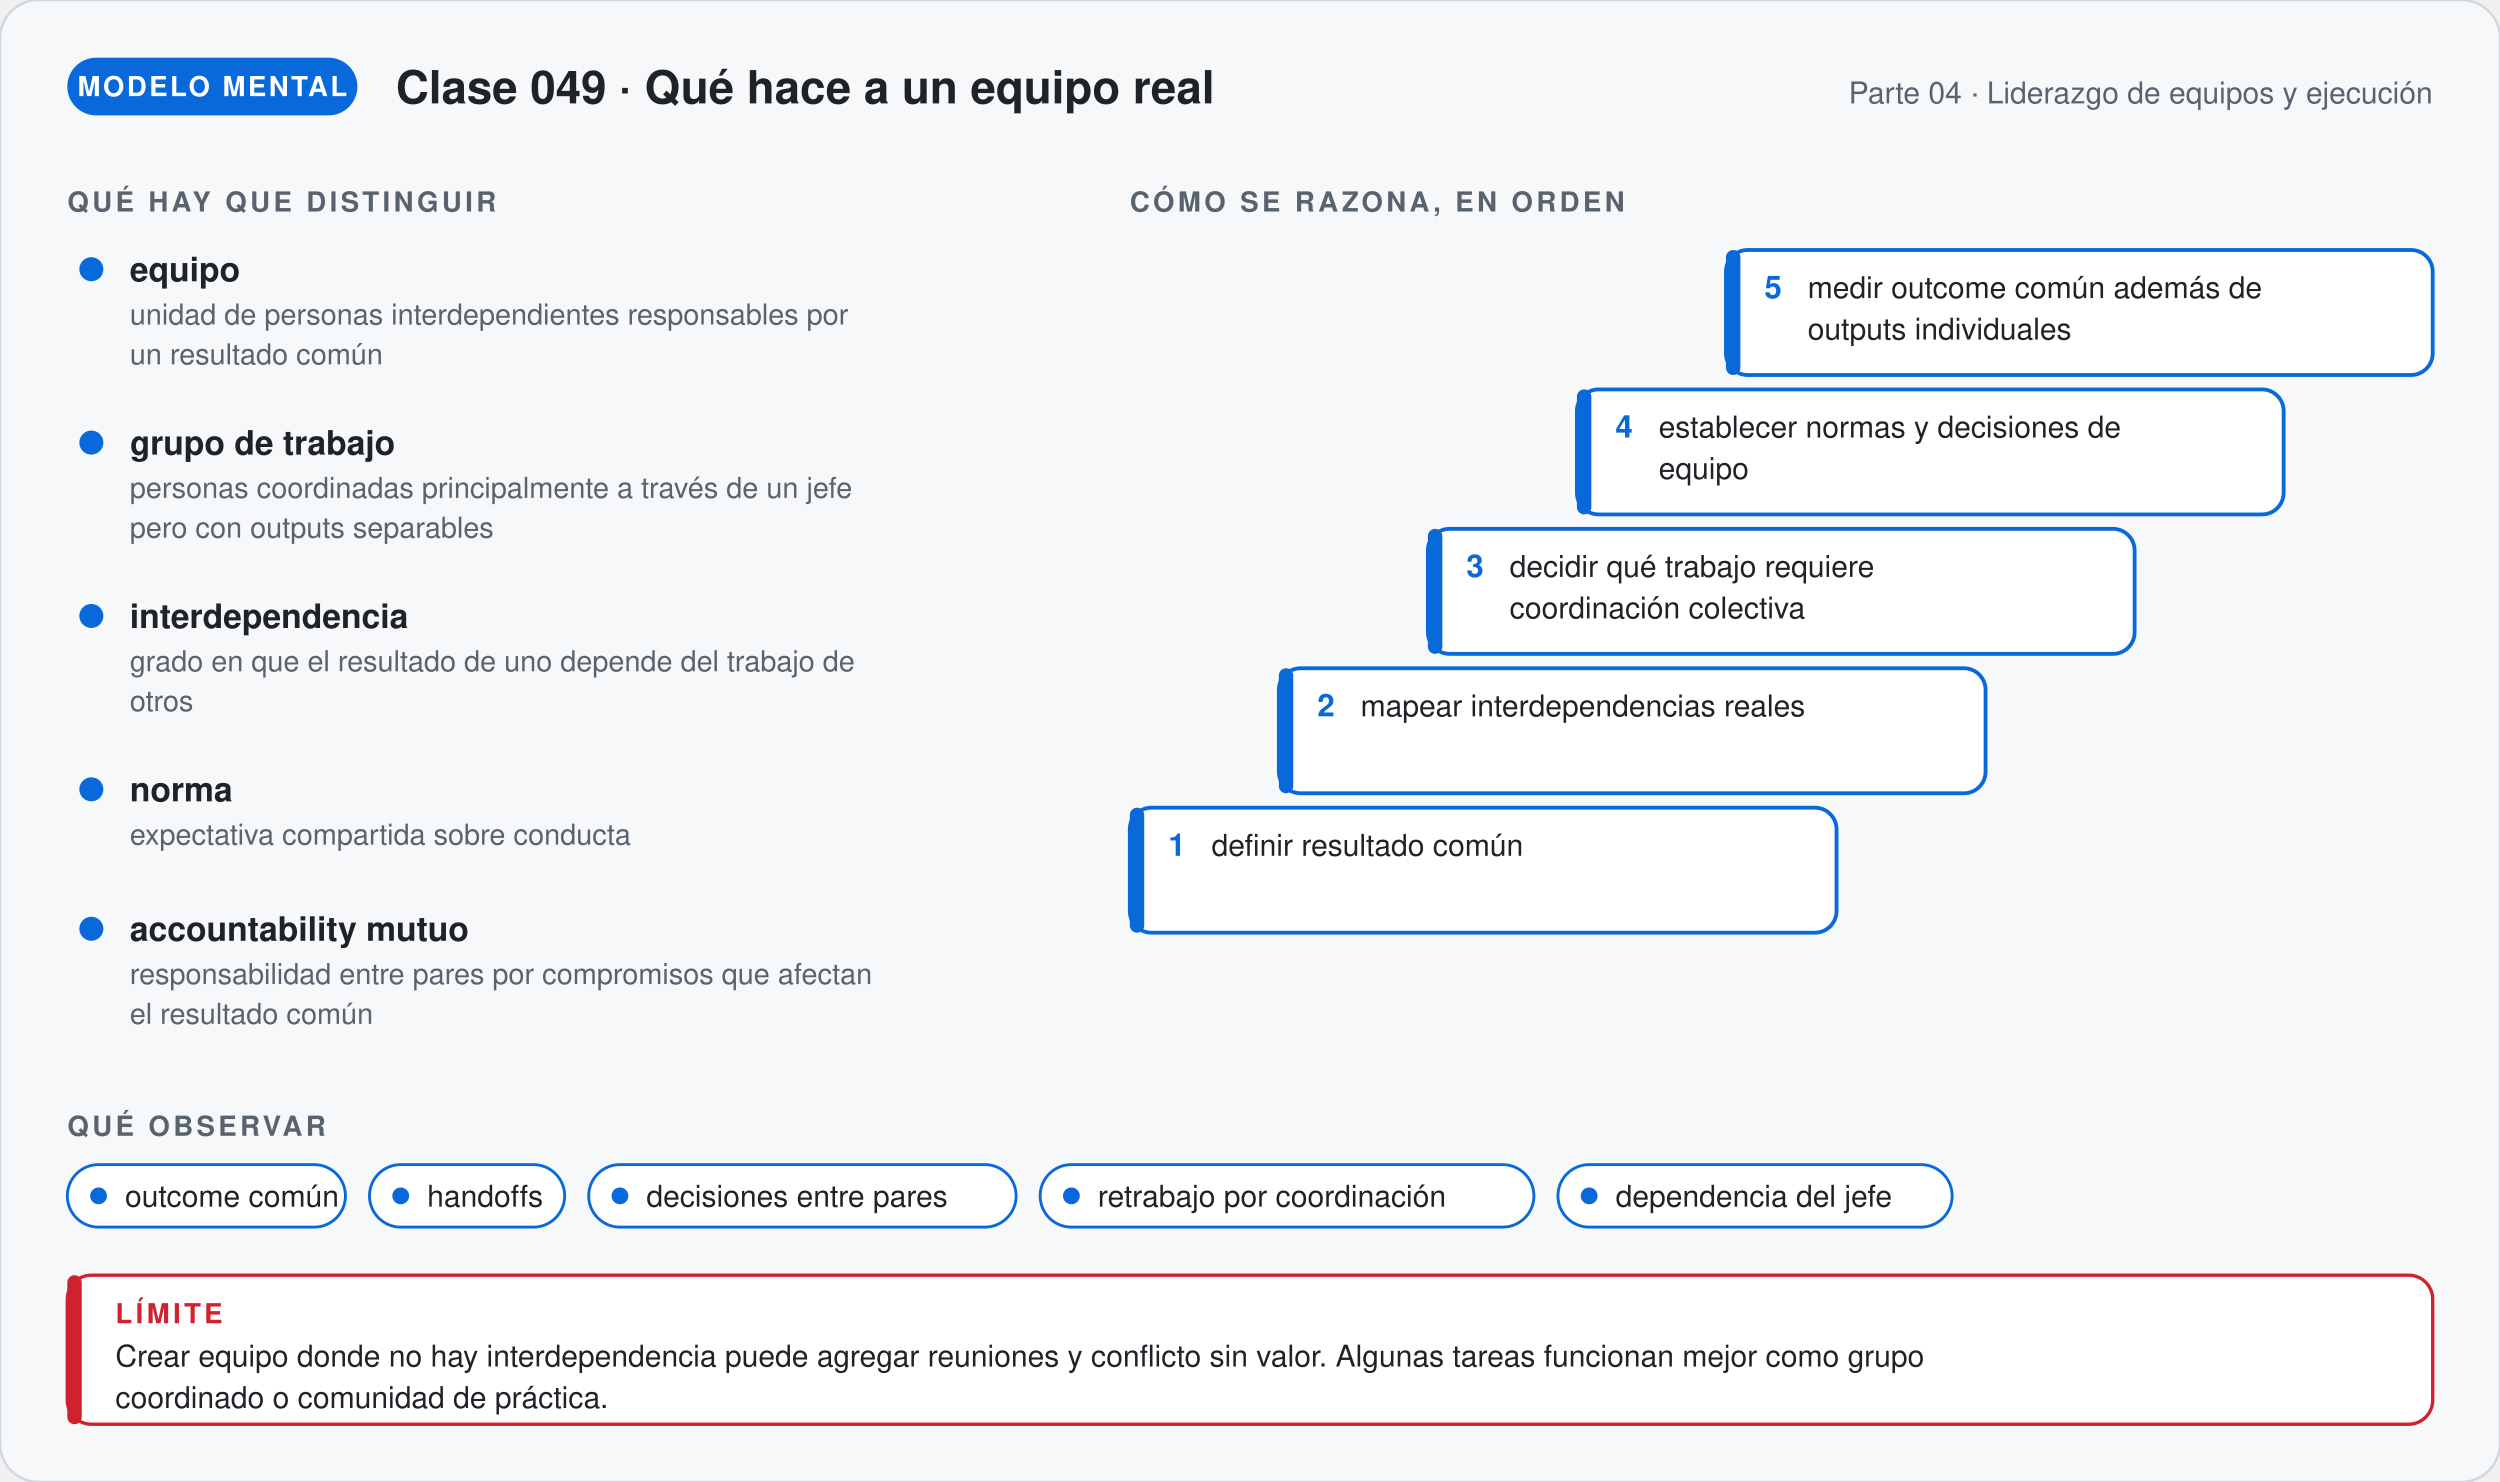
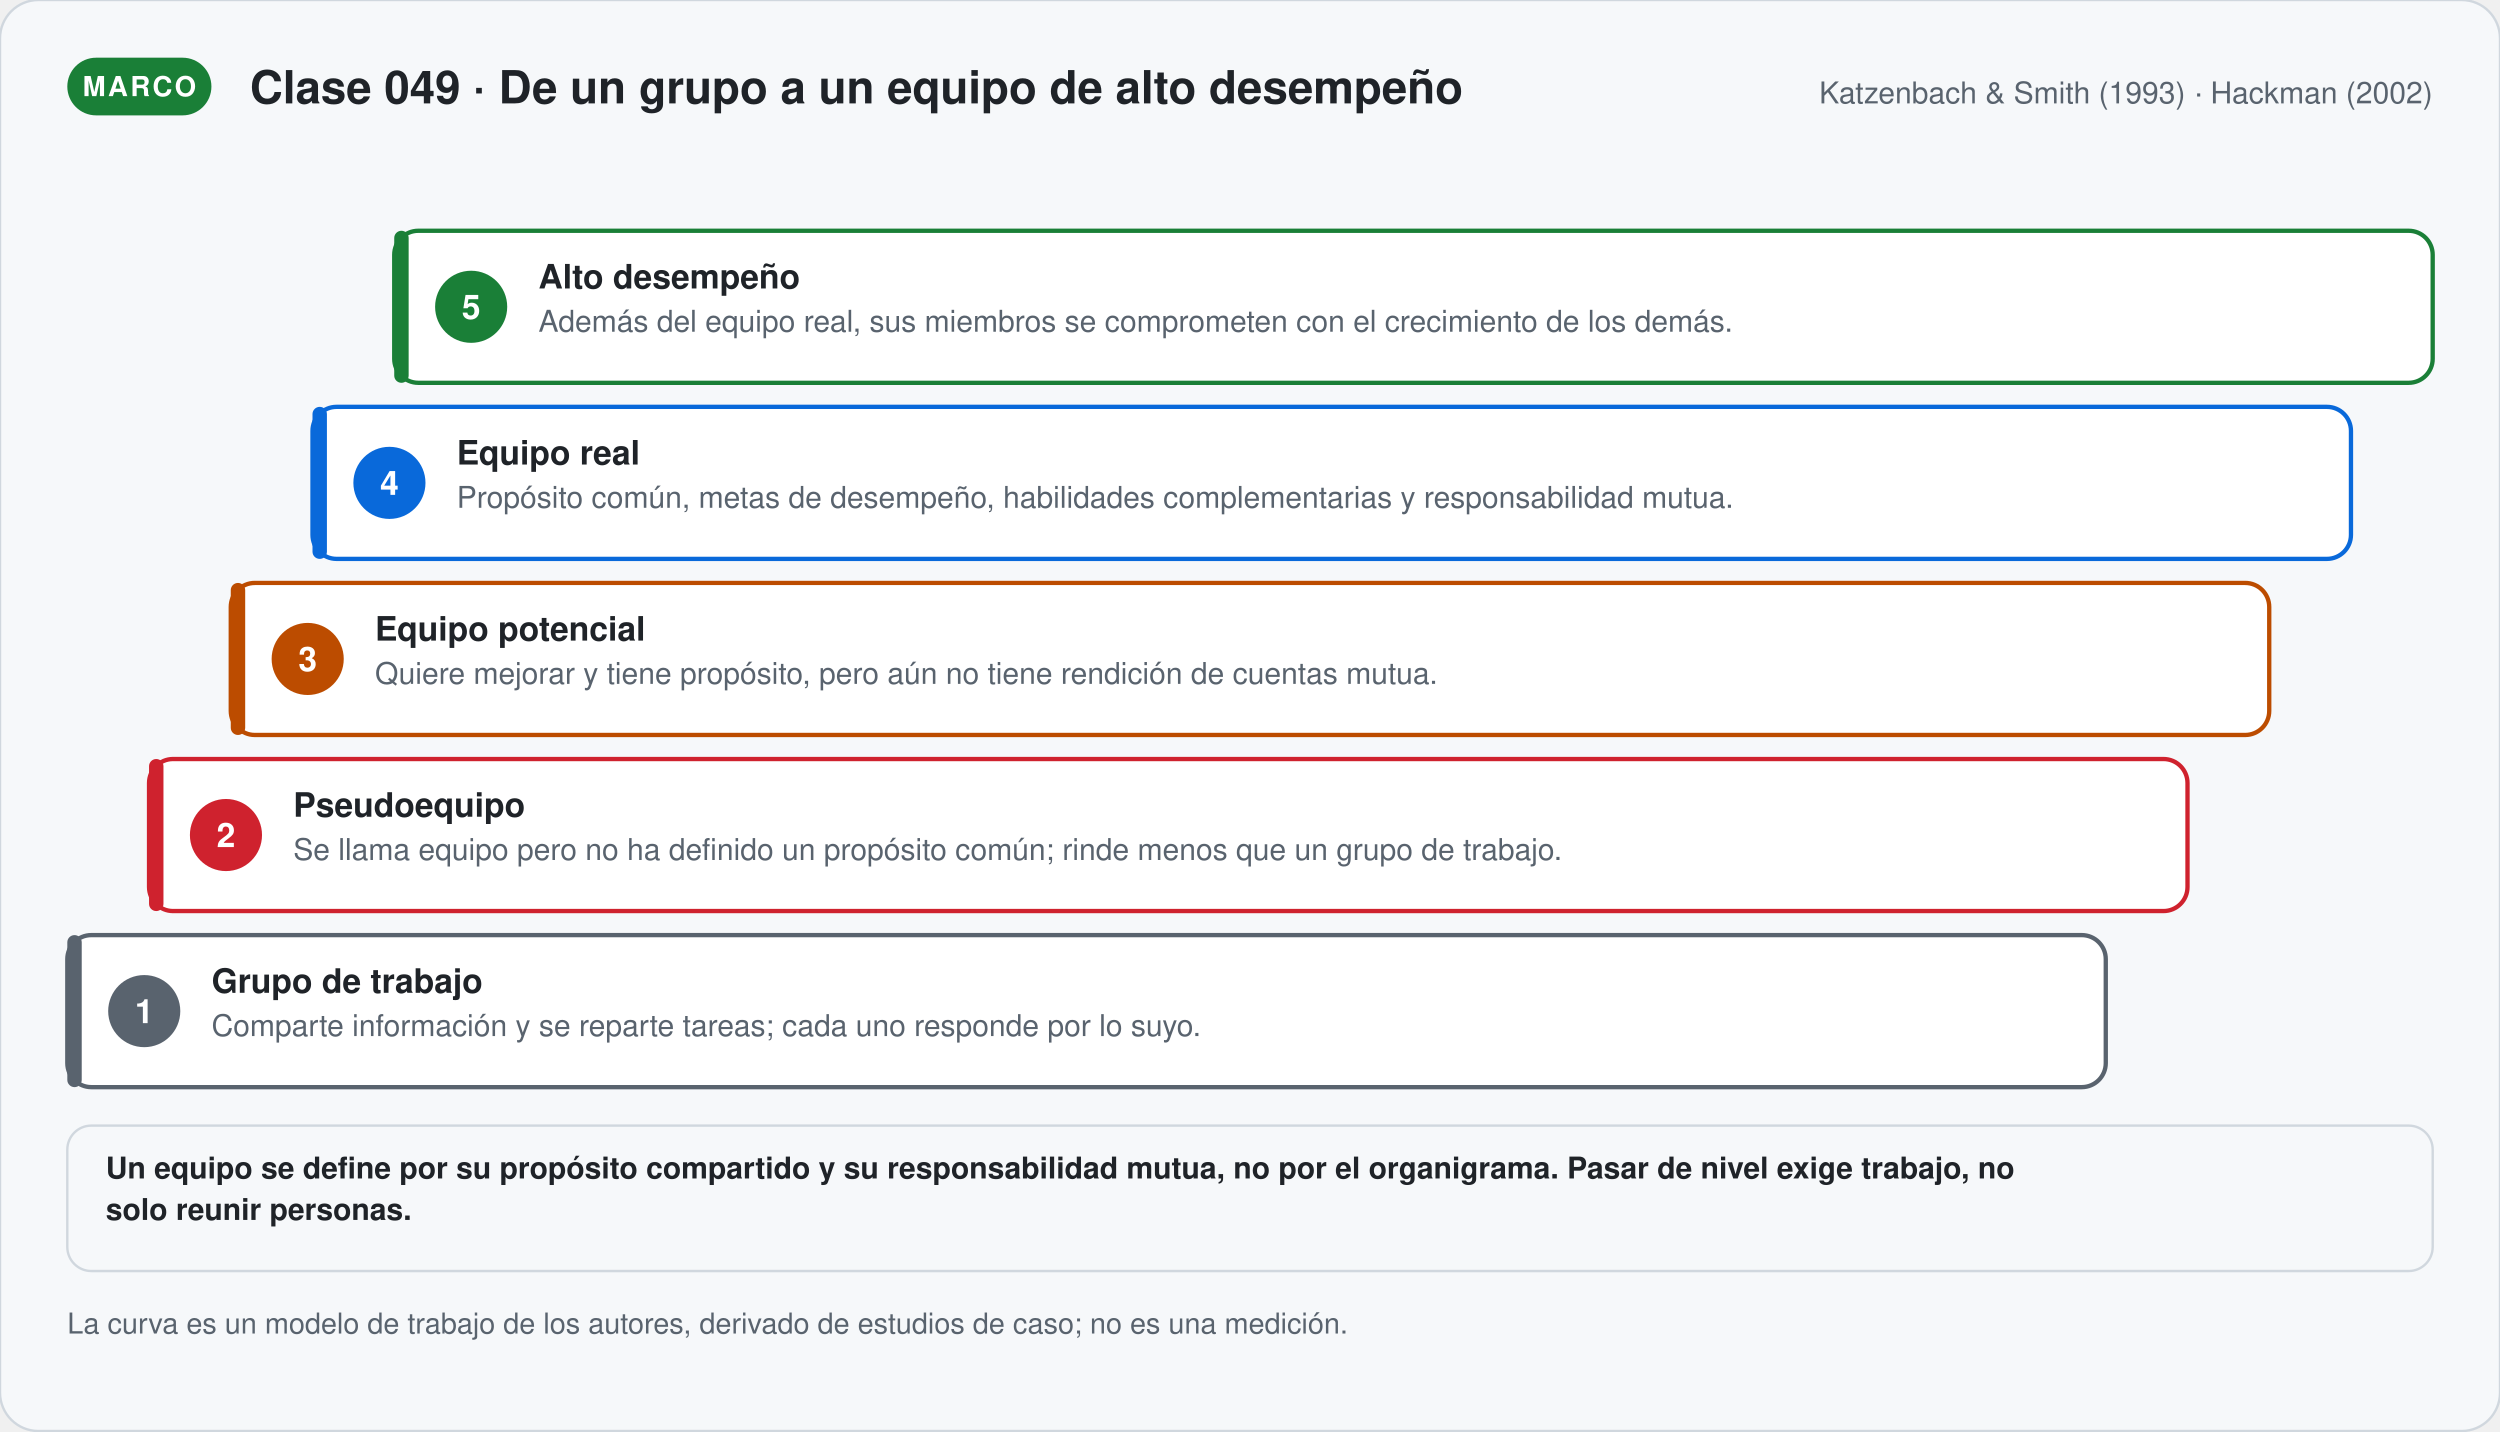
- <svg xmlns="http://www.w3.org/2000/svg" viewBox="0 0 1040 616.48" width="1040" role="img" aria-labelledby="t-g49 d-g49" font-family="'Segoe UI', 'Helvetica Neue', Helvetica, Arial, sans-serif">
+ <svg xmlns="http://www.w3.org/2000/svg" viewBox="0 0 1040 595.31" width="1040" role="img" aria-labelledby="t-s49 d-s49" font-family="'Segoe UI', 'Helvetica Neue', Helvetica, Arial, sans-serif">
  <defs>
-     <marker id="p-g49" viewBox="0 0 10 10" refX="8" refY="5" markerWidth="7" markerHeight="7" orient="auto">
+     <marker id="p-s49" viewBox="0 0 10 10" refX="8" refY="5" markerWidth="7" markerHeight="7" orient="auto">
      <path d="M1,1 L9,5 L1,9 Z" fill="#59636e" />
    </marker>
  </defs>
-   <rect width="1040" height="616.48" rx="16" fill="#f6f8fa" stroke="#d0d7de" />
-   <rect x="28" y="24" width="120.67" height="24" rx="12" fill="#0969da" />
-   <text x="88.335" y="40" font-size="11.5" font-weight="700" fill="#ffffff" text-anchor="middle" letter-spacing="1">MODELO MENTAL</text>
-   <text x="164.67" y="43" font-size="19" font-weight="700" fill="#1f2328" text-anchor="start">Clase 049 · Qué hace a un equipo real</text>
-   <text x="1012" y="43" font-size="12.5" font-weight="400" fill="#59636e" text-anchor="end">Parte 04 · Liderazgo de equipos y ejecución</text>
-   <text x="28" y="88" font-size="11.5" font-weight="700" fill="#59636e" text-anchor="start" letter-spacing="1.4">QUÉ HAY QUE DISTINGUIR</text>
-   <circle cx="38" cy="112" r="5" fill="#0969da" />
-   <text x="54" y="117" font-size="14" font-weight="700" fill="#1f2328" text-anchor="start">equipo</text>
-   <text x="54" y="135" font-size="12" font-weight="400" fill="#59636e" text-anchor="start">unidad de personas interdependientes responsables por</text>
-   <text x="54" y="151.56" font-size="12" font-weight="400" fill="#59636e" text-anchor="start">un resultado común</text>
-   <circle cx="38" cy="184.12" r="5" fill="#0969da" />
-   <text x="54" y="189.12" font-size="14" font-weight="700" fill="#1f2328" text-anchor="start">grupo de trabajo</text>
-   <text x="54" y="207.12" font-size="12" font-weight="400" fill="#59636e" text-anchor="start">personas coordinadas principalmente a través de un jefe</text>
-   <text x="54" y="223.68" font-size="12" font-weight="400" fill="#59636e" text-anchor="start">pero con outputs separables</text>
-   <circle cx="38" cy="256.24" r="5" fill="#0969da" />
-   <text x="54" y="261.24" font-size="14" font-weight="700" fill="#1f2328" text-anchor="start">interdependencia</text>
-   <text x="54" y="279.24" font-size="12" font-weight="400" fill="#59636e" text-anchor="start">grado en que el resultado de uno depende del trabajo de</text>
-   <text x="54" y="295.8" font-size="12" font-weight="400" fill="#59636e" text-anchor="start">otros</text>
-   <circle cx="38" cy="328.36" r="5" fill="#0969da" />
-   <text x="54" y="333.36" font-size="14" font-weight="700" fill="#1f2328" text-anchor="start">norma</text>
-   <text x="54" y="351.36" font-size="12" font-weight="400" fill="#59636e" text-anchor="start">expectativa compartida sobre conducta</text>
-   <circle cx="38" cy="386.36" r="5" fill="#0969da" />
-   <text x="54" y="391.36" font-size="14" font-weight="700" fill="#1f2328" text-anchor="start">accountability mutuo</text>
-   <text x="54" y="409.36" font-size="12" font-weight="400" fill="#59636e" text-anchor="start">responsabilidad entre pares por compromisos que afectan</text>
-   <text x="54" y="425.92" font-size="12" font-weight="400" fill="#59636e" text-anchor="start">el resultado común</text>
-   <text x="470" y="88" font-size="11.5" font-weight="700" fill="#59636e" text-anchor="start" letter-spacing="1.4">CÓMO SE RAZONA, EN ORDEN</text>
-   <rect x="470" y="336" width="294" height="52" rx="9" fill="#ffffff" stroke="#0969da" stroke-width="1.6" />
-   <rect x="470" y="336" width="6" height="52" rx="3" fill="#0969da" />
-   <text x="486" y="356" font-size="13" font-weight="800" fill="#0969da" text-anchor="start">1</text>
-   <text x="504" y="356" font-size="12.5" font-weight="400" fill="#1f2328" text-anchor="start">definir resultado común</text>
-   <rect x="532" y="278" width="294" height="52" rx="9" fill="#ffffff" stroke="#0969da" stroke-width="1.6" />
-   <rect x="532" y="278" width="6" height="52" rx="3" fill="#0969da" />
-   <text x="548" y="298" font-size="13" font-weight="800" fill="#0969da" text-anchor="start">2</text>
-   <text x="566" y="298" font-size="12.5" font-weight="400" fill="#1f2328" text-anchor="start">mapear interdependencias reales</text>
-   <rect x="594" y="220" width="294" height="52" rx="9" fill="#ffffff" stroke="#0969da" stroke-width="1.6" />
-   <rect x="594" y="220" width="6" height="52" rx="3" fill="#0969da" />
-   <text x="610" y="240" font-size="13" font-weight="800" fill="#0969da" text-anchor="start">3</text>
-   <text x="628" y="240" font-size="12.5" font-weight="400" fill="#1f2328" text-anchor="start">decidir qué trabajo requiere</text>
-   <text x="628" y="257.25" font-size="12.5" font-weight="400" fill="#1f2328" text-anchor="start">coordinación colectiva</text>
-   <rect x="656" y="162" width="294" height="52" rx="9" fill="#ffffff" stroke="#0969da" stroke-width="1.6" />
-   <rect x="656" y="162" width="6" height="52" rx="3" fill="#0969da" />
-   <text x="672" y="182" font-size="13" font-weight="800" fill="#0969da" text-anchor="start">4</text>
-   <text x="690" y="182" font-size="12.5" font-weight="400" fill="#1f2328" text-anchor="start">establecer normas y decisiones de</text>
-   <text x="690" y="199.25" font-size="12.5" font-weight="400" fill="#1f2328" text-anchor="start">equipo</text>
-   <rect x="718" y="104" width="294" height="52" rx="9" fill="#ffffff" stroke="#0969da" stroke-width="1.6" />
-   <rect x="718" y="104" width="6" height="52" rx="3" fill="#0969da" />
-   <text x="734" y="124" font-size="13" font-weight="800" fill="#0969da" text-anchor="start">5</text>
-   <text x="752" y="124" font-size="12.5" font-weight="400" fill="#1f2328" text-anchor="start">medir outcome común además de</text>
-   <text x="752" y="141.25" font-size="12.5" font-weight="400" fill="#1f2328" text-anchor="start">outputs individuales</text>
-   <text x="28" y="472.48" font-size="11.5" font-weight="700" fill="#59636e" text-anchor="start" letter-spacing="1.4">QUÉ OBSERVAR</text>
-   <rect x="28" y="484.48" width="115.7" height="26" rx="13" fill="#ffffff" stroke="#0969da" stroke-width="1.2" />
-   <circle cx="41" cy="497.48" r="3.5" fill="#0969da" />
-   <text x="52" y="501.98" font-size="12.5" font-weight="400" fill="#1f2328" text-anchor="start">outcome común</text>
-   <rect x="153.7" y="484.48" width="81.2" height="26" rx="13" fill="#ffffff" stroke="#0969da" stroke-width="1.2" />
-   <circle cx="166.7" cy="497.48" r="3.5" fill="#0969da" />
-   <text x="177.7" y="501.98" font-size="12.5" font-weight="400" fill="#1f2328" text-anchor="start">handoffs</text>
-   <rect x="244.9" y="484.48" width="177.8" height="26" rx="13" fill="#ffffff" stroke="#0969da" stroke-width="1.2" />
-   <circle cx="257.9" cy="497.48" r="3.5" fill="#0969da" />
-   <text x="268.9" y="501.98" font-size="12.5" font-weight="400" fill="#1f2328" text-anchor="start">decisiones entre pares</text>
-   <rect x="432.7" y="484.48" width="205.4" height="26" rx="13" fill="#ffffff" stroke="#0969da" stroke-width="1.2" />
-   <circle cx="445.7" cy="497.48" r="3.5" fill="#0969da" />
-   <text x="456.7" y="501.98" font-size="12.5" font-weight="400" fill="#1f2328" text-anchor="start">retrabajo por coordinación</text>
-   <rect x="648.1" y="484.48" width="164" height="26" rx="13" fill="#ffffff" stroke="#0969da" stroke-width="1.2" />
-   <circle cx="661.1" cy="497.48" r="3.5" fill="#0969da" />
-   <text x="672.1" y="501.98" font-size="12.5" font-weight="400" fill="#1f2328" text-anchor="start">dependencia del jefe</text>
-   <rect x="28" y="530.48" width="984" height="62" rx="10" fill="#ffffff" stroke="#cf222e" stroke-width="1.4" />
-   <rect x="28" y="530.48" width="6" height="62" rx="3" fill="#cf222e" />
-   <text x="48" y="550.48" font-size="11.5" font-weight="700" fill="#cf222e" text-anchor="start" letter-spacing="1.4">LÍMITE</text>
-   <text x="48" y="568.48" font-size="12.5" font-weight="400" fill="#1f2328" text-anchor="start">Crear equipo donde no hay interdependencia puede agregar reuniones y conflicto sin valor. Algunas tareas funcionan mejor como grupo</text>
-   <text x="48" y="585.73" font-size="12.5" font-weight="400" fill="#1f2328" text-anchor="start">coordinado o comunidad de práctica.</text>
+   <rect width="1040" height="595.31" rx="16" fill="#f6f8fa" stroke="#d0d7de" />
+   <rect x="28" y="24" width="59.95" height="24" rx="12" fill="#1a7f37" />
+   <text x="57.975" y="40" font-size="11.5" font-weight="700" fill="#ffffff" text-anchor="middle" letter-spacing="1">MARCO</text>
+   <text x="103.95" y="43" font-size="19" font-weight="700" fill="#1f2328" text-anchor="start">Clase 049 · De un grupo a un equipo de alto desempeño</text>
+   <text x="1012" y="43" font-size="12.5" font-weight="400" fill="#59636e" text-anchor="end">Katzenbach &amp; Smith (1993) · Hackman (2002)</text>
+   <rect x="164" y="96" width="848" height="63.25" rx="10" fill="#ffffff" stroke="#1a7f37" stroke-width="1.8" />
+   <rect x="164" y="96" width="6" height="63.25" rx="3" fill="#1a7f37" />
+   <circle cx="196" cy="127.625" r="15" fill="#1a7f37" />
+   <text x="196" y="132.625" font-size="14" font-weight="700" fill="#ffffff" text-anchor="middle">5</text>
+   <text x="224" y="120" font-size="14" font-weight="700" fill="#1f2328" text-anchor="start">Alto desempeño</text>
+   <text x="224" y="138" font-size="12.5" font-weight="400" fill="#59636e" text-anchor="start">Además del equipo real, sus miembros se comprometen con el crecimiento de los demás.</text>
+   <rect x="130" y="169.25" width="848" height="63.25" rx="10" fill="#ffffff" stroke="#0969da" stroke-width="1.8" />
+   <rect x="130" y="169.25" width="6" height="63.25" rx="3" fill="#0969da" />
+   <circle cx="162" cy="200.875" r="15" fill="#0969da" />
+   <text x="162" y="205.875" font-size="14" font-weight="700" fill="#ffffff" text-anchor="middle">4</text>
+   <text x="190" y="193.25" font-size="14" font-weight="700" fill="#1f2328" text-anchor="start">Equipo real</text>
+   <text x="190" y="211.25" font-size="12.5" font-weight="400" fill="#59636e" text-anchor="start">Propósito común, metas de desempeño, habilidades complementarias y responsabilidad mutua.</text>
+   <rect x="96" y="242.5" width="848" height="63.25" rx="10" fill="#ffffff" stroke="#bc4c00" stroke-width="1.8" />
+   <rect x="96" y="242.5" width="6" height="63.25" rx="3" fill="#bc4c00" />
+   <circle cx="128" cy="274.125" r="15" fill="#bc4c00" />
+   <text x="128" y="279.125" font-size="14" font-weight="700" fill="#ffffff" text-anchor="middle">3</text>
+   <text x="156" y="266.5" font-size="14" font-weight="700" fill="#1f2328" text-anchor="start">Equipo potencial</text>
+   <text x="156" y="284.5" font-size="12.5" font-weight="400" fill="#59636e" text-anchor="start">Quiere mejorar y tiene propósito, pero aún no tiene rendición de cuentas mutua.</text>
+   <rect x="62" y="315.75" width="848" height="63.25" rx="10" fill="#ffffff" stroke="#cf222e" stroke-width="1.8" />
+   <rect x="62" y="315.75" width="6" height="63.25" rx="3" fill="#cf222e" />
+   <circle cx="94" cy="347.375" r="15" fill="#cf222e" />
+   <text x="94" y="352.375" font-size="14" font-weight="700" fill="#ffffff" text-anchor="middle">2</text>
+   <text x="122" y="339.75" font-size="14" font-weight="700" fill="#1f2328" text-anchor="start">Pseudoequipo</text>
+   <text x="122" y="357.75" font-size="12.5" font-weight="400" fill="#59636e" text-anchor="start">Se llama equipo pero no ha definido un propósito común; rinde menos que un grupo de trabajo.</text>
+   <rect x="28" y="389" width="848" height="63.25" rx="10" fill="#ffffff" stroke="#59636e" stroke-width="1.8" />
+   <rect x="28" y="389.0" width="6" height="63.25" rx="3" fill="#59636e" />
+   <circle cx="60" cy="420.625" r="15" fill="#59636e" />
+   <text x="60" y="425.625" font-size="14" font-weight="700" fill="#ffffff" text-anchor="middle">1</text>
+   <text x="88" y="413" font-size="14" font-weight="700" fill="#1f2328" text-anchor="start">Grupo de trabajo</text>
+   <text x="88" y="431" font-size="12.5" font-weight="400" fill="#59636e" text-anchor="start">Comparte información y se reparte tareas; cada uno responde por lo suyo.</text>
+   <rect x="28" y="468.25" width="984" height="60.5" rx="10" fill="#f6f8fa" stroke="#d0d7de" stroke-width="1" />
+   <text x="44" y="490.25" font-size="12.5" font-weight="600" fill="#1f2328" text-anchor="start">Un equipo se define por su propósito compartido y su responsabilidad mutua, no por el organigrama. Pasar de nivel exige trabajo, no</text>
+   <text x="44" y="507.5" font-size="12.5" font-weight="600" fill="#1f2328" text-anchor="start">solo reunir personas.</text>
+   <text x="28" y="554.75" font-size="12" font-weight="400" fill="#59636e" text-anchor="start">La curva es un modelo de trabajo de los autores, derivado de estudios de caso; no es una medición.</text>
</svg>
